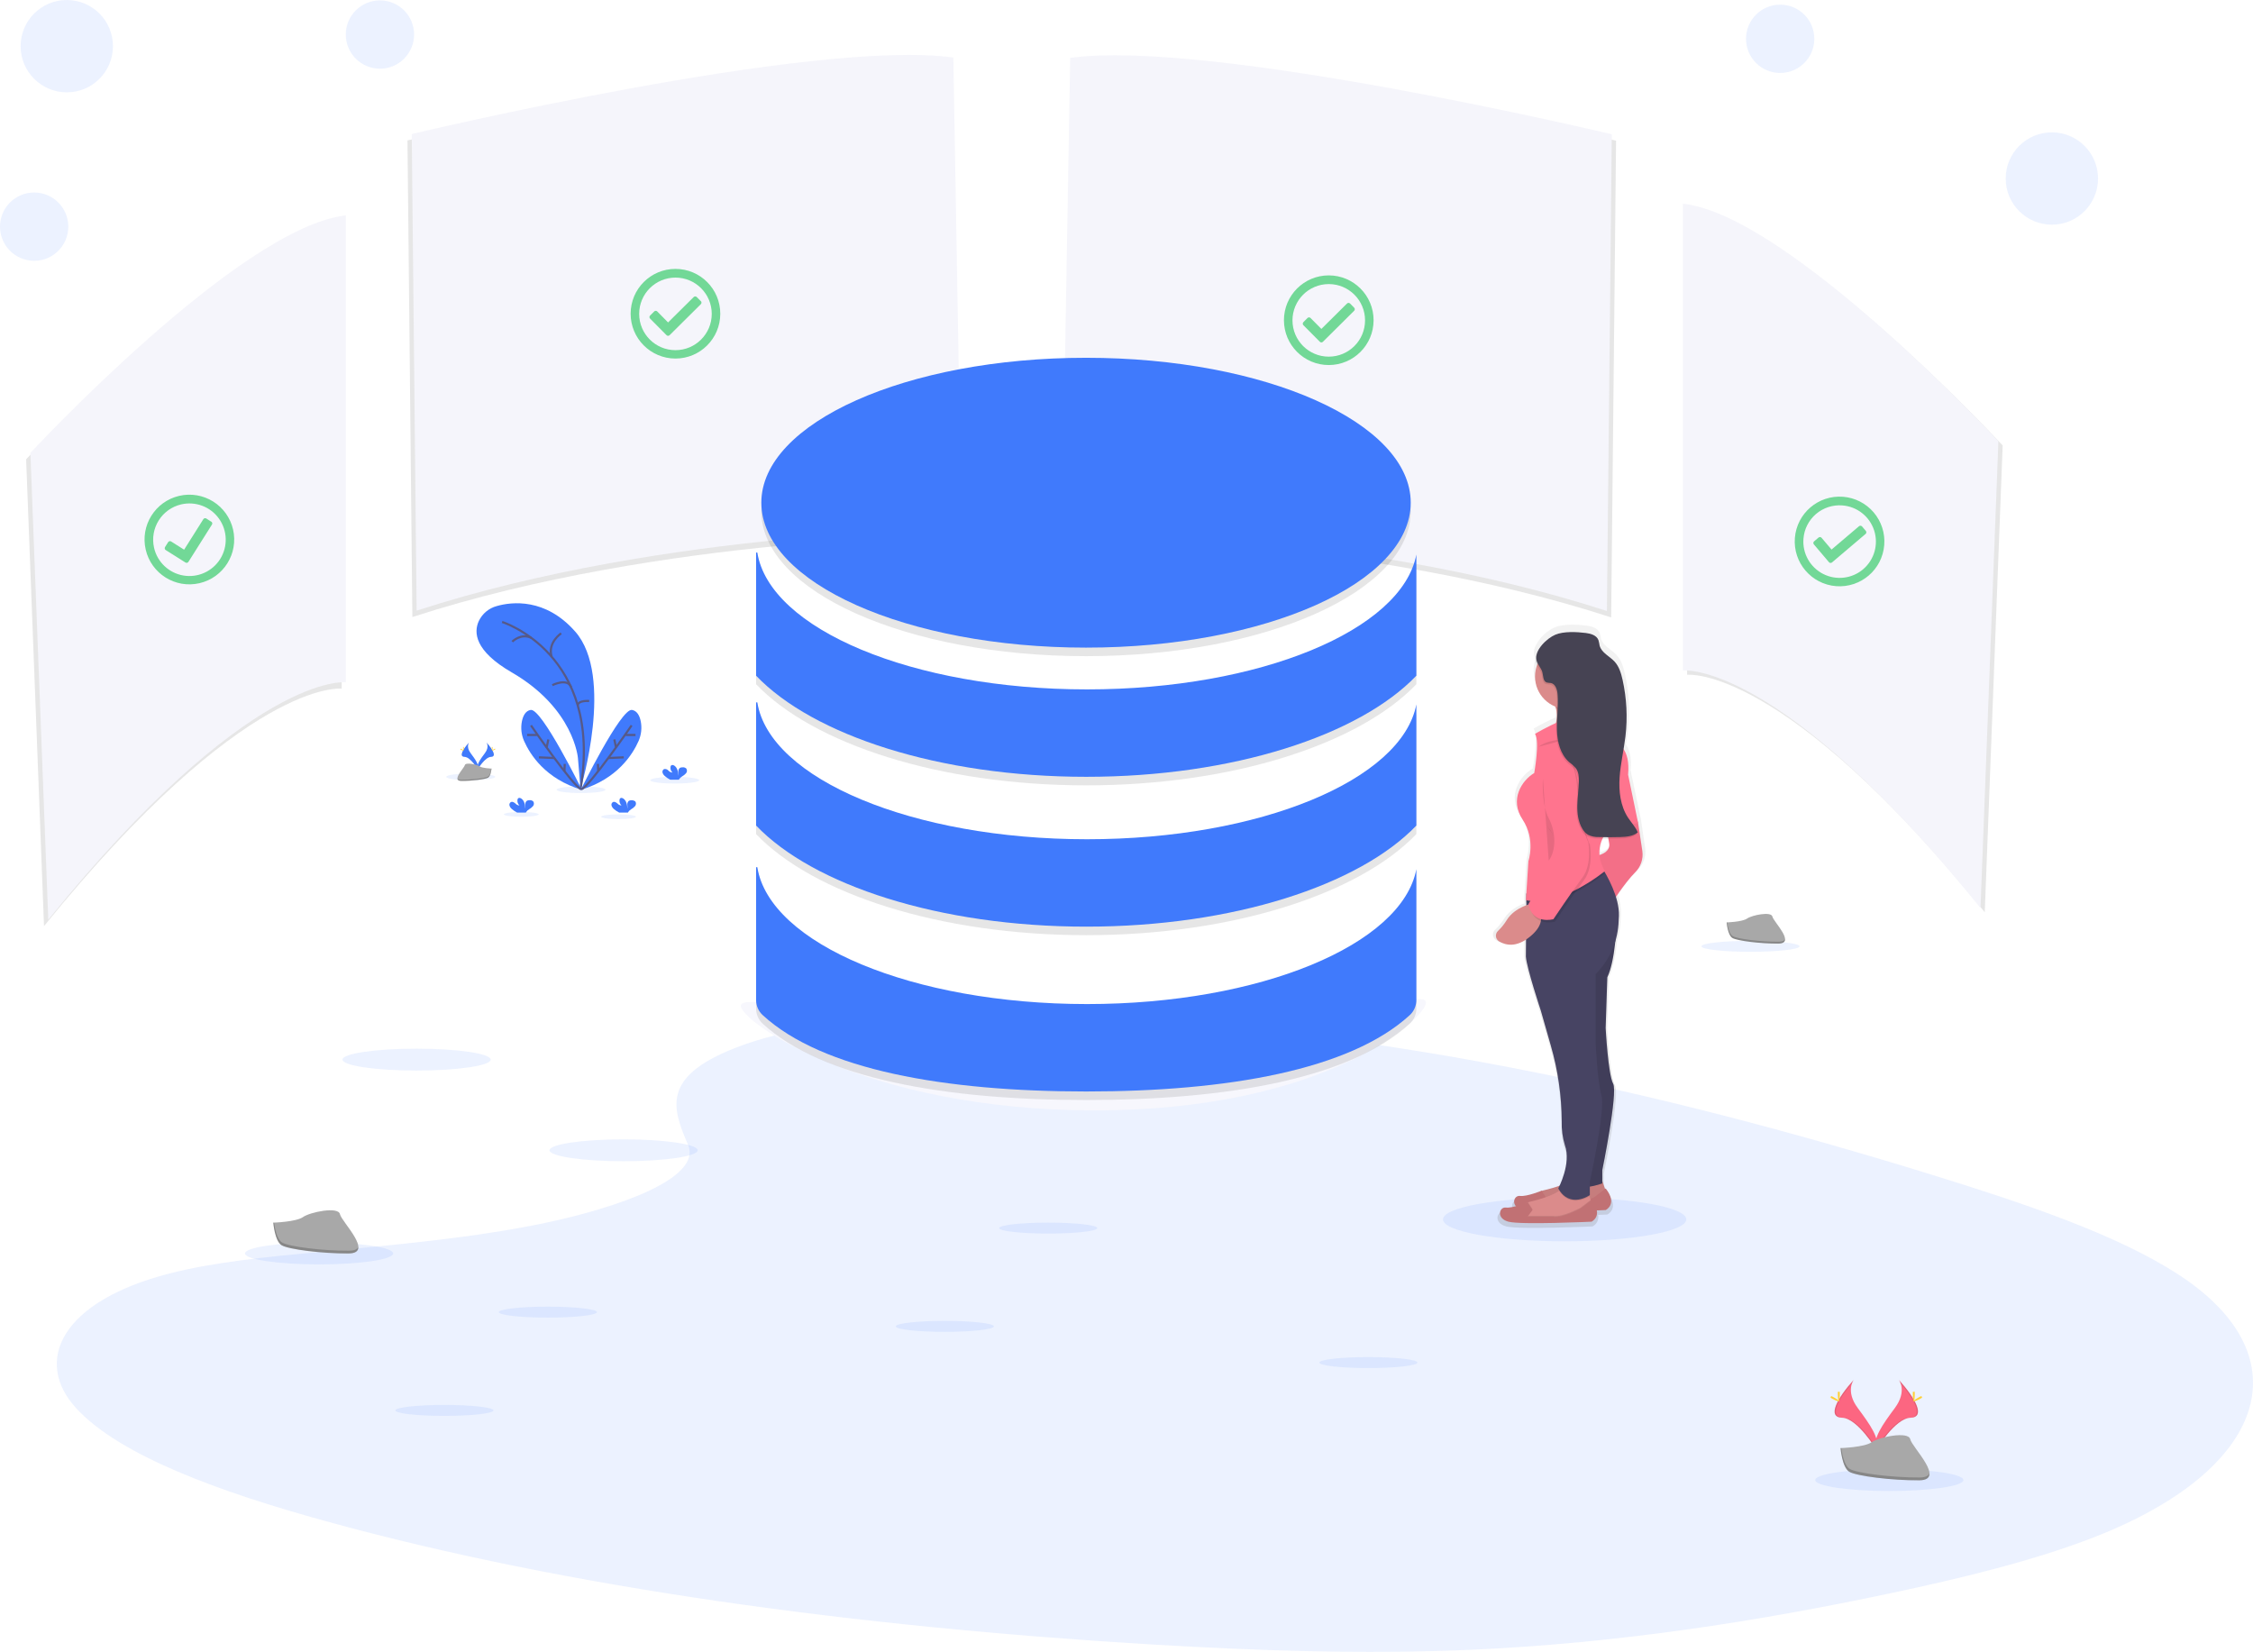
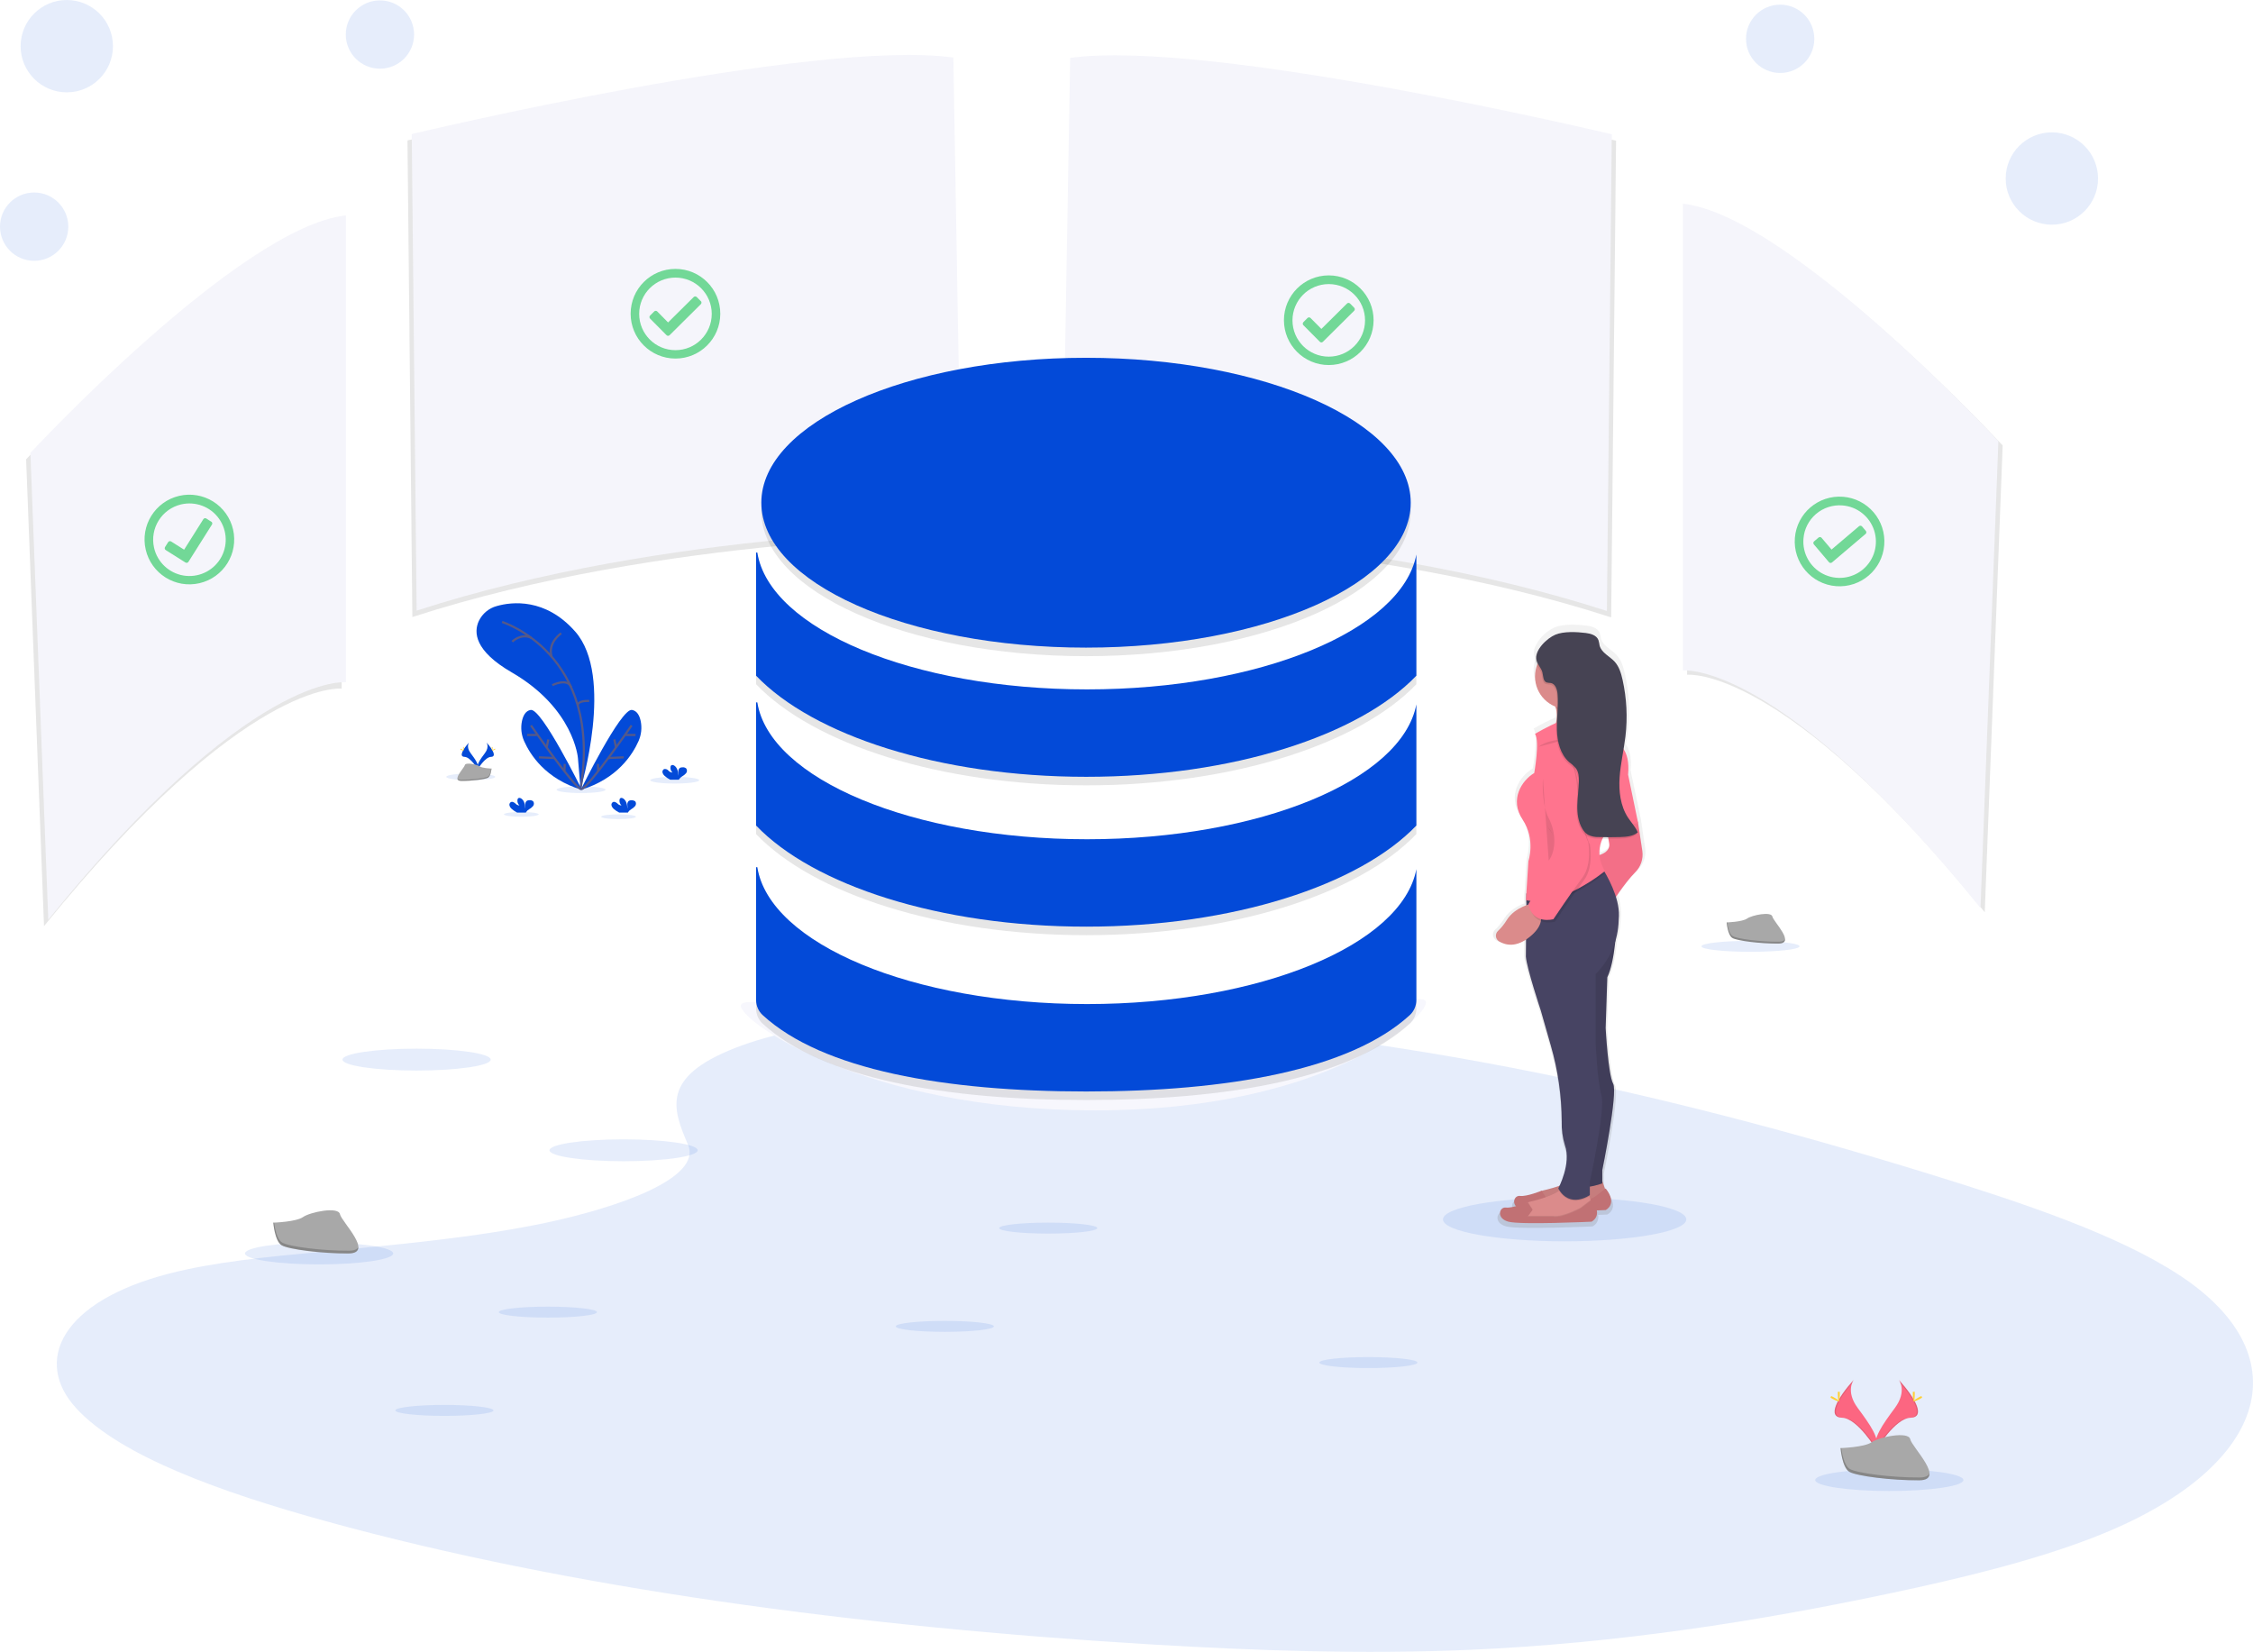
<svg xmlns="http://www.w3.org/2000/svg" id="0b9b7173-8d17-4004-875f-329f7c0a9383" data-name="Layer 1" width="1055.52" height="773.82" viewBox="0 0 1055.52 773.82">
  <defs>
    <linearGradient id="214c5cce-d3ab-4a80-8eba-ba3719b3e789" x1="1958.6" y1="638.33" x2="1958.6" y2="355.69" gradientTransform="matrix(-1, 0, 0, 1, 2766, 0)" gradientUnits="userSpaceOnUse">
      <stop offset="0" stop-color="gray" stop-opacity="0.25" />
      <stop offset="0.54" stop-color="gray" stop-opacity="0.12" />
      <stop offset="1" stop-color="gray" stop-opacity="0.1" />
    </linearGradient>
  </defs>
-   <path d="M416.53,554.07c34.91-13.73,89.71-16.53,139.59-15.43,156.68,3.43,298.11,36.8,420.44,74.55,44.29,13.67,87.89,28.4,116.64,47.22,58.52,38.31,41.16,91.38-40.21,122.94-27.69,10.74-61.25,19-95.71,26.26C896,822.59,829.92,833,760.38,836c-49.58,2.11-99.78.39-149.07-2.56C473.58,825.17,338.4,807,225.09,775.77c-49.7-13.67-96.54-30.67-117-52.8s-7.38-50.15,43.37-63.25c21-5.41,46.08-7.86,70.65-10.15,36.16-3.38,72.9-6.72,105.53-13.59,33.71-7.1,73.62-20.83,66.95-36.54C387.4,582.58,381.66,567.78,416.53,554.07Z" transform="translate(-72.24 -63.09)" fill="#407afc" opacity="0.1" />
+   <path d="M416.53,554.07c34.91-13.73,89.71-16.53,139.59-15.43,156.68,3.43,298.11,36.8,420.44,74.55,44.29,13.67,87.89,28.4,116.64,47.22,58.52,38.31,41.16,91.38-40.21,122.94-27.69,10.74-61.25,19-95.71,26.26C896,822.59,829.92,833,760.38,836c-49.58,2.11-99.78.39-149.07-2.56C473.58,825.17,338.4,807,225.09,775.77c-49.7-13.67-96.54-30.67-117-52.8s-7.38-50.15,43.37-63.25c21-5.41,46.08-7.86,70.65-10.15,36.16-3.38,72.9-6.72,105.53-13.59,33.71-7.1,73.62-20.83,66.95-36.54C387.4,582.58,381.66,567.78,416.53,554.07Z" transform="translate(-72.24 -63.09)" fill="#034ad8" opacity="0.1" />
  <path d="M575.62,93.22l-3.81,221s137.92,0,255.26,38.1L829.36,129S641.15,84.08,575.62,93.22Z" transform="translate(-72.24 -63.09)" opacity="0.1" />
  <path d="M573.62,90.22l-3.81,221s137.92,0,255.26,38.1L827.36,126S639.15,81.08,573.62,90.22Z" transform="translate(-72.24 -63.09)" fill="#f5f5fb" />
  <path d="M516.88,93.05l3.81,221s-137.92,0-255.26,38.1l-2.29-223.26S451.35,83.91,516.88,93.05Z" transform="translate(-72.24 -63.09)" opacity="0.1" />
  <path d="M518.88,90.05l3.81,221s-137.92,0-255.26,38.1l-2.29-223.26S453.35,80.91,518.88,90.05Z" transform="translate(-72.24 -63.09)" fill="#f5f5fb" />
  <path d="M862.65,160.51V379.2s45-5.33,139.44,111.25l8.39-218.69S912.18,165.85,862.65,160.51Z" transform="translate(-72.24 -63.09)" opacity="0.1" />
  <path d="M860.65,158.51V377.2s45-5.33,139.44,111.25l8.39-218.69S910.18,163.85,860.65,158.51Z" transform="translate(-72.24 -63.09)" fill="#f5f5fb" />
  <path d="M232.3,167V385.7s-45-5.33-139.44,111.25L84.48,278.26S182.77,172.35,232.3,167Z" transform="translate(-72.24 -63.09)" opacity="0.1" />
  <path d="M234.3,164V382.7s-45-5.33-139.44,111.25L86.48,275.26S184.77,169.35,234.3,164Z" transform="translate(-72.24 -63.09)" fill="#f5f5fb" />
  <path d="M740.3,532.77c0,7.45-47.31,50.5-155,50.5s-166-41.55-166-49,60.31,11,168,11S740.3,525.31,740.3,532.77Z" transform="translate(-72.24 -63.09)" fill="#f7f7fd" />
-   <ellipse cx="316.11" cy="365.5" rx="11.46" ry="1.57" fill="#407afc" opacity="0.1" />
-   <ellipse cx="272.22" cy="369.95" rx="11.46" ry="1.57" fill="#407afc" opacity="0.1" />
-   <ellipse cx="220.54" cy="363.93" rx="11.46" ry="1.57" fill="#407afc" opacity="0.1" />
-   <ellipse cx="289.79" cy="382.62" rx="8.14" ry="1.12" fill="#407afc" opacity="0.1" />
-   <ellipse cx="244.24" cy="381.5" rx="8.14" ry="1.12" fill="#407afc" opacity="0.1" />
-   <path d="M344.22,432.69s16.06-52.67-2.52-73.76C327.8,343.15,312,345,305,347a13.06,13.06,0,0,0-8.43,7c-2.47,5.33-2,14,15.42,24.08,29.19,16.9,31,40.09,31,40.09Z" transform="translate(-72.24 -63.09)" fill="#407afc" />
+   <ellipse cx="316.11" cy="365.5" rx="11.46" ry="1.57" fill="#034ad8" opacity="0.1" />
+   <ellipse cx="272.22" cy="369.95" rx="11.46" ry="1.57" fill="#034ad8" opacity="0.1" />
+   <ellipse cx="220.54" cy="363.93" rx="11.46" ry="1.57" fill="#034ad8" opacity="0.1" />
+   <ellipse cx="289.79" cy="382.62" rx="8.14" ry="1.12" fill="#034ad8" opacity="0.1" />
+   <ellipse cx="244.24" cy="381.5" rx="8.14" ry="1.12" fill="#034ad8" opacity="0.1" />
+   <path d="M344.22,432.69s16.06-52.67-2.52-73.76C327.8,343.15,312,345,305,347a13.06,13.06,0,0,0-8.43,7c-2.47,5.33-2,14,15.42,24.08,29.19,16.9,31,40.09,31,40.09Z" transform="translate(-72.24 -63.09)" fill="#034ad8" />
  <path d="M307.48,354.46s47.36,14.81,36.74,78.23" transform="translate(-72.24 -63.09)" fill="none" stroke="#565987" stroke-miterlimit="10" />
  <path d="M335.14,359.77s-6.52,4.39-4.45,11" transform="translate(-72.24 -63.09)" fill="none" stroke="#565987" stroke-miterlimit="10" />
  <path d="M312.23,363.68s4-4.06,8.83-1.82" transform="translate(-72.24 -63.09)" fill="none" stroke="#565987" stroke-miterlimit="10" />
  <path d="M331,384.07s7-3.55,8.81.9" transform="translate(-72.24 -63.09)" fill="none" stroke="#565987" stroke-miterlimit="10" />
  <path d="M348.27,391.48s-5.26-.42-5.35,2.09" transform="translate(-72.24 -63.09)" fill="none" stroke="#565987" stroke-miterlimit="10" />
-   <path d="M344.87,433.11s-18.82-38.28-24-37.44c-2.45.4-3.58,2.81-4.1,5.24a15.4,15.4,0,0,0,1,9.32C320.48,416.35,327.65,428,344.87,433.11Z" transform="translate(-72.24 -63.09)" fill="#407afc" />
+   <path d="M344.87,433.11s-18.82-38.28-24-37.44c-2.45.4-3.58,2.81-4.1,5.24a15.4,15.4,0,0,0,1,9.32C320.48,416.35,327.65,428,344.87,433.11Z" transform="translate(-72.24 -63.09)" fill="#034ad8" />
  <path d="M321,402.93s19.75,28.64,23.57,29.9" transform="translate(-72.24 -63.09)" fill="none" stroke="#565987" stroke-miterlimit="10" />
  <line x1="246.97" y1="344.31" x2="251.58" y2="344.31" fill="none" stroke="#565987" stroke-miterlimit="10" />
  <line x1="252.49" y1="354.79" x2="259.71" y2="355.1" fill="none" stroke="#565987" stroke-miterlimit="10" />
  <line x1="256.89" y1="346.41" x2="256.1" y2="350.17" fill="none" stroke="#565987" stroke-miterlimit="10" />
  <line x1="264.57" y1="357.86" x2="264.43" y2="361.28" fill="none" stroke="#565987" stroke-miterlimit="10" />
-   <path d="M344.31,433.11s18.81-38.28,24-37.44c2.46.4,3.59,2.81,4.1,5.24a15.47,15.47,0,0,1-1,9.32C368.7,416.35,361.53,428,344.31,433.11Z" transform="translate(-72.24 -63.09)" fill="#407afc" />
+   <path d="M344.31,433.11s18.81-38.28,24-37.44c2.46.4,3.59,2.81,4.1,5.24a15.47,15.47,0,0,1-1,9.32C368.7,416.35,361.53,428,344.31,433.11Z" transform="translate(-72.24 -63.09)" fill="#034ad8" />
  <path d="M368.15,402.93s-19.75,28.64-23.56,29.9" transform="translate(-72.24 -63.09)" fill="none" stroke="#565987" stroke-miterlimit="10" />
  <line x1="297.73" y1="344.31" x2="293.12" y2="344.31" fill="none" stroke="#565987" stroke-miterlimit="10" />
  <line x1="292.21" y1="354.79" x2="284.98" y2="355.1" fill="none" stroke="#565987" stroke-miterlimit="10" />
  <line x1="287.81" y1="346.41" x2="288.6" y2="350.17" fill="none" stroke="#565987" stroke-miterlimit="10" />
  <line x1="280.13" y1="357.86" x2="280.27" y2="361.28" fill="none" stroke="#565987" stroke-miterlimit="10" />
-   <path d="M312,442.05a3.26,3.26,0,0,1-1.07-1.62,1.42,1.42,0,0,1,.75-1.64c.68-.27,1.42.21,2,.69a2.64,2.64,0,0,0,1.92.93,2.94,2.94,0,0,1-.91-2.74,1.26,1.26,0,0,1,.26-.56c.38-.41,1.07-.23,1.53.09,1.45,1,1.85,3,1.86,4.77a8.56,8.56,0,0,0,0-2,2,2,0,0,1,.74-1.74,2.26,2.26,0,0,1,1.12-.27,2.34,2.34,0,0,1,1.83.52,1.84,1.84,0,0,1-.07,2.25,7.15,7.15,0,0,1-1.89,1.51,4.07,4.07,0,0,0-1.35,1.29.94.94,0,0,0-.1.23h-4.1A11.9,11.9,0,0,1,312,442.05Z" transform="translate(-72.24 -63.09)" fill="#407afc" />
-   <path d="M383.7,426.63a3.24,3.24,0,0,1-1.07-1.61,1.43,1.43,0,0,1,.75-1.65,2.1,2.1,0,0,1,2,.7,2.59,2.59,0,0,0,1.92.92,2.93,2.93,0,0,1-.91-2.74,1.12,1.12,0,0,1,.26-.55c.38-.41,1.07-.24,1.53.08,1.45,1,1.85,3,1.86,4.78a8.64,8.64,0,0,0,0-2,2,2,0,0,1,.74-1.74,2.15,2.15,0,0,1,1.12-.26,2.3,2.3,0,0,1,1.83.52,1.82,1.82,0,0,1-.07,2.24,7.15,7.15,0,0,1-1.89,1.51,4.17,4.17,0,0,0-1.35,1.29.94.94,0,0,0-.1.23h-4.1A11.54,11.54,0,0,1,383.7,426.63Z" transform="translate(-72.24 -63.09)" fill="#407afc" />
-   <path d="M359.8,442.05a3.26,3.26,0,0,1-1.07-1.62,1.43,1.43,0,0,1,.75-1.64c.69-.27,1.42.21,2,.69a2.65,2.65,0,0,0,1.92.93,2.93,2.93,0,0,1-.9-2.74,1.14,1.14,0,0,1,.25-.56c.38-.41,1.07-.23,1.53.09,1.45,1,1.86,3,1.87,4.77a9.17,9.17,0,0,0,0-2,2,2,0,0,1,.74-1.74,3,3,0,0,1,2.95.25,1.82,1.82,0,0,1-.07,2.25,7,7,0,0,1-1.89,1.51,4.26,4.26,0,0,0-1.35,1.29,1.6,1.6,0,0,0-.1.23h-4.09A11.71,11.71,0,0,1,359.8,442.05Z" transform="translate(-72.24 -63.09)" fill="#407afc" />
-   <path d="M292,410.89s-1.53,2,.71,5,4.1,5.59,3.35,7.48c0,0-3.39-5.63-6.14-5.71S289,414.27,292,410.89Z" transform="translate(-72.24 -63.09)" fill="#407afc" />
+   <path d="M312,442.05a3.26,3.26,0,0,1-1.07-1.62,1.42,1.42,0,0,1,.75-1.64c.68-.27,1.42.21,2,.69a2.64,2.64,0,0,0,1.92.93,2.94,2.94,0,0,1-.91-2.74,1.26,1.26,0,0,1,.26-.56c.38-.41,1.07-.23,1.53.09,1.45,1,1.85,3,1.86,4.77a8.56,8.56,0,0,0,0-2,2,2,0,0,1,.74-1.74,2.26,2.26,0,0,1,1.12-.27,2.34,2.34,0,0,1,1.83.52,1.84,1.84,0,0,1-.07,2.25,7.15,7.15,0,0,1-1.89,1.51,4.07,4.07,0,0,0-1.35,1.29.94.94,0,0,0-.1.23h-4.1A11.9,11.9,0,0,1,312,442.05Z" transform="translate(-72.24 -63.09)" fill="#034ad8" />
+   <path d="M383.7,426.63a3.24,3.24,0,0,1-1.07-1.61,1.43,1.43,0,0,1,.75-1.65,2.1,2.1,0,0,1,2,.7,2.59,2.59,0,0,0,1.92.92,2.93,2.93,0,0,1-.91-2.74,1.12,1.12,0,0,1,.26-.55c.38-.41,1.07-.24,1.53.08,1.45,1,1.85,3,1.86,4.78a8.64,8.64,0,0,0,0-2,2,2,0,0,1,.74-1.74,2.15,2.15,0,0,1,1.12-.26,2.3,2.3,0,0,1,1.83.52,1.82,1.82,0,0,1-.07,2.24,7.15,7.15,0,0,1-1.89,1.51,4.17,4.17,0,0,0-1.35,1.29.94.94,0,0,0-.1.23h-4.1A11.54,11.54,0,0,1,383.7,426.63Z" transform="translate(-72.24 -63.09)" fill="#034ad8" />
+   <path d="M359.8,442.05a3.26,3.26,0,0,1-1.07-1.62,1.43,1.43,0,0,1,.75-1.64c.69-.27,1.42.21,2,.69a2.65,2.65,0,0,0,1.92.93,2.93,2.93,0,0,1-.9-2.74,1.14,1.14,0,0,1,.25-.56c.38-.41,1.07-.23,1.53.09,1.45,1,1.86,3,1.87,4.77a9.17,9.17,0,0,0,0-2,2,2,0,0,1,.74-1.74,3,3,0,0,1,2.95.25,1.82,1.82,0,0,1-.07,2.25,7,7,0,0,1-1.89,1.51,4.26,4.26,0,0,0-1.35,1.29,1.6,1.6,0,0,0-.1.23h-4.09A11.71,11.71,0,0,1,359.8,442.05Z" transform="translate(-72.24 -63.09)" fill="#034ad8" />
+   <path d="M292,410.89s-1.53,2,.71,5,4.1,5.59,3.35,7.48c0,0-3.39-5.63-6.14-5.71S289,414.27,292,410.89Z" transform="translate(-72.24 -63.09)" fill="#034ad8" />
  <path d="M292,410.89a2.36,2.36,0,0,0-.31.63c-2.69,3.15-4.12,6.1-1.54,6.17,2.41.07,5.3,4.38,6,5.46a1.83,1.83,0,0,1-.08.25s-3.39-5.63-6.14-5.71S289,414.27,292,410.89Z" transform="translate(-72.24 -63.09)" opacity="0.1" />
  <path d="M289.18,413.44c0,.71.08,1.28.18,1.28s.17-.57.17-1.28-.09-.37-.19-.37S289.18,412.74,289.18,413.44Z" transform="translate(-72.24 -63.09)" fill="#ffd037" />
  <path d="M288.2,414.29c.62.34,1.16.54,1.21.45s-.42-.43-1-.76-.38-.1-.42,0S287.58,414,288.2,414.29Z" transform="translate(-72.24 -63.09)" fill="#ffd037" />
-   <path d="M300.14,410.89s1.54,2-.71,5-4.09,5.59-3.34,7.48c0,0,3.38-5.63,6.14-5.71S303.17,414.27,300.14,410.89Z" transform="translate(-72.24 -63.09)" fill="#407afc" />
+   <path d="M300.14,410.89s1.54,2-.71,5-4.09,5.59-3.34,7.48c0,0,3.38-5.63,6.14-5.71S303.17,414.27,300.14,410.89Z" transform="translate(-72.24 -63.09)" fill="#034ad8" />
  <path d="M300.14,410.89a2.36,2.36,0,0,1,.31.63c2.69,3.15,4.12,6.1,1.54,6.17-2.41.07-5.29,4.38-6,5.46a1.83,1.83,0,0,0,.08.25s3.38-5.63,6.14-5.71S303.17,414.27,300.14,410.89Z" transform="translate(-72.24 -63.09)" opacity="0.1" />
  <path d="M303,413.44c0,.71-.07,1.28-.17,1.28s-.18-.57-.18-1.28.1-.37.2-.37S303,412.74,303,413.44Z" transform="translate(-72.24 -63.09)" fill="#ffd037" />
  <path d="M304,414.29c-.62.34-1.16.54-1.2.45s.41-.43,1-.76.38-.1.43,0S304.59,414,304,414.29Z" transform="translate(-72.24 -63.09)" fill="#ffd037" />
  <path d="M302.51,423.14s-4.3-.13-5.59-1.05-6.6-2-6.92-.55-6.45,7.35-1.61,7.39,11.26-.76,12.55-1.54S302.51,423.14,302.51,423.14Z" transform="translate(-72.24 -63.09)" fill="#a8a8a8" />
  <path d="M288.31,428.41c4.84,0,11.26-.75,12.55-1.54,1-.6,1.37-2.75,1.5-3.74h.15s-.28,3.46-1.57,4.25-7.7,1.58-12.55,1.54c-1.39,0-1.88-.51-1.85-1.25C286.73,428.13,287.27,428.4,288.31,428.41Z" transform="translate(-72.24 -63.09)" opacity="0.2" />
-   <ellipse cx="195.17" cy="496.39" rx="34.72" ry="5.13" fill="#407afc" opacity="0.1" />
-   <ellipse cx="292.15" cy="538.87" rx="34.72" ry="5.13" fill="#407afc" opacity="0.1" />
-   <ellipse cx="149.49" cy="587.2" rx="34.72" ry="5.13" fill="#407afc" opacity="0.1" />
-   <ellipse cx="885.14" cy="693.36" rx="34.72" ry="5.13" fill="#407afc" opacity="0.1" />
-   <ellipse cx="491.09" cy="575.32" rx="22.99" ry="2.57" fill="#407afc" opacity="0.1" />
-   <ellipse cx="820.09" cy="443.32" rx="22.99" ry="2.57" fill="#407afc" opacity="0.1" />
-   <ellipse cx="641.08" cy="638.32" rx="22.99" ry="2.57" fill="#407afc" opacity="0.1" />
-   <ellipse cx="442.64" cy="621.36" rx="22.99" ry="2.57" fill="#407afc" opacity="0.1" />
-   <ellipse cx="256.67" cy="614.69" rx="22.99" ry="2.57" fill="#407afc" opacity="0.1" />
-   <ellipse cx="208.21" cy="660.73" rx="22.99" ry="2.57" fill="#407afc" opacity="0.1" />
+   <ellipse cx="195.17" cy="496.39" rx="34.72" ry="5.13" fill="#034ad8" opacity="0.1" />
+   <ellipse cx="292.15" cy="538.87" rx="34.72" ry="5.13" fill="#034ad8" opacity="0.1" />
+   <ellipse cx="149.49" cy="587.2" rx="34.72" ry="5.13" fill="#034ad8" opacity="0.1" />
+   <ellipse cx="885.14" cy="693.36" rx="34.72" ry="5.13" fill="#034ad8" opacity="0.1" />
+   <ellipse cx="491.09" cy="575.32" rx="22.99" ry="2.57" fill="#034ad8" opacity="0.1" />
+   <ellipse cx="820.09" cy="443.32" rx="22.99" ry="2.57" fill="#034ad8" opacity="0.1" />
+   <ellipse cx="641.08" cy="638.32" rx="22.99" ry="2.57" fill="#034ad8" opacity="0.1" />
+   <ellipse cx="442.64" cy="621.36" rx="22.99" ry="2.57" fill="#034ad8" opacity="0.1" />
+   <ellipse cx="256.67" cy="614.69" rx="22.99" ry="2.57" fill="#034ad8" opacity="0.1" />
+   <ellipse cx="208.21" cy="660.73" rx="22.99" ry="2.57" fill="#034ad8" opacity="0.1" />
  <g opacity="0.1">
    <ellipse cx="508.8" cy="239.5" rx="152.12" ry="67.89" />
    <path d="M735.8,326.86c-6.73,35.4-73.23,63.19-154.29,63.19-81.77,0-148.73-28.28-154.47-64.11h-.57v57.69C453.21,411.57,512.41,431,581.13,431s127.92-19.43,154.67-47.37Z" transform="translate(-72.24 -63.09)" />
    <path d="M735.8,397.06c-6.73,35.39-73.23,63.19-154.29,63.19-81.77,0-148.73-28.28-154.47-64.12h-.57v57.7c26.74,27.94,85.94,47.36,154.66,47.36s127.92-19.42,154.67-47.36Z" transform="translate(-72.24 -63.09)" />
    <path d="M735.8,474.27c-6.73,35.4-73.23,63.19-154.29,63.19-81.77,0-148.73-28.27-154.47-64.11h-.57v62.22a9.59,9.59,0,0,0,3.08,7.06c28,25.71,85.39,35.78,151.58,35.78s123.55-10.07,151.59-35.78a9.59,9.59,0,0,0,3.08-7.06Z" transform="translate(-72.24 -63.09)" />
  </g>
-   <ellipse cx="508.8" cy="235.5" rx="152.12" ry="67.89" fill="#407afc" />
-   <path d="M735.8,322.86c-6.73,35.4-73.23,63.19-154.29,63.19-81.77,0-148.73-28.28-154.47-64.11h-.57v57.69C453.21,407.57,512.41,427,581.13,427s127.92-19.43,154.67-47.37Z" transform="translate(-72.24 -63.09)" fill="#407afc" />
-   <path d="M735.8,393.06c-6.73,35.39-73.23,63.19-154.29,63.19-81.77,0-148.73-28.28-154.47-64.12h-.57v57.7c26.74,27.94,85.94,47.36,154.66,47.36s127.92-19.42,154.67-47.36Z" transform="translate(-72.24 -63.09)" fill="#407afc" />
-   <path d="M735.8,470.27c-6.73,35.4-73.23,63.19-154.29,63.19-81.77,0-148.73-28.27-154.47-64.11h-.57v62.22a9.59,9.59,0,0,0,3.08,7.06c28,25.71,85.39,35.78,151.58,35.78s123.55-10.07,151.59-35.78a9.59,9.59,0,0,0,3.08-7.06Z" transform="translate(-72.24 -63.09)" fill="#407afc" />
-   <ellipse cx="733.03" cy="571.25" rx="57" ry="10.26" fill="#407afc" opacity="0.1" />
+   <ellipse cx="508.8" cy="235.5" rx="152.12" ry="67.89" fill="#034ad8" />
+   <path d="M735.8,322.86c-6.73,35.4-73.23,63.19-154.29,63.19-81.77,0-148.73-28.28-154.47-64.11h-.57v57.69C453.21,407.57,512.41,427,581.13,427s127.92-19.43,154.67-47.37Z" transform="translate(-72.24 -63.09)" fill="#034ad8" />
+   <path d="M735.8,393.06c-6.73,35.39-73.23,63.19-154.29,63.19-81.77,0-148.73-28.28-154.47-64.12h-.57v57.7c26.74,27.94,85.94,47.36,154.66,47.36s127.92-19.42,154.67-47.36Z" transform="translate(-72.24 -63.09)" fill="#034ad8" />
+   <path d="M735.8,470.27c-6.73,35.4-73.23,63.19-154.29,63.19-81.77,0-148.73-28.27-154.47-64.11h-.57v62.22a9.59,9.59,0,0,0,3.08,7.06c28,25.71,85.39,35.78,151.58,35.78s123.55-10.07,151.59-35.78a9.59,9.59,0,0,0,3.08-7.06Z" transform="translate(-72.24 -63.09)" fill="#034ad8" />
+   <ellipse cx="733.03" cy="571.25" rx="57" ry="10.26" fill="#034ad8" opacity="0.1" />
  <path d="M773.27,503.61c2.88,1.7,7.4,2.81,13.09-.85l-.05,8.11c.4,5.56,7.28,25.83,7.28,25.83l4.85,16.67a130.07,130.07,0,0,1,5.33,36.28c0,4.06.38,8.26,1.55,11.42,2.59,7-1,16-2.57,19.32a80.1,80.1,0,0,1-8,2.25,5.83,5.83,0,0,0-.71.22l0-.05s-7.28,2.89-10.52,2.49c-2.41-.29-3.92,2.72-2,4.93a14.88,14.88,0,0,1-4.84.64c-3.24-.4-4.86,5.16,1.21,6.75s40.46,0,40.46,0a4.87,4.87,0,0,0,2.58-5.38l4.3-.18s6.07-2.78,0-10.33l-.33.24-1.29-3.82V613s7.69-37,5.26-41.33S825.15,545,825.15,545L826,520.8c2.19-4.52,3.31-11.62,3.88-17.17a36,36,0,0,0,1.55-8.14c.1-1.31.18-2.67.23-4.09a27.27,27.27,0,0,0-1.48-9.16,92.06,92.06,0,0,1,9.17-11.5A11.82,11.82,0,0,0,843,460.41l-2-13.51-4.86-23c.61-6.39-.72-10.07-2.2-12.15.35-2.07.68-4.13.93-6.21a79.6,79.6,0,0,0-1.42-27c-.7-3.08-1.66-6.25-3.83-8.59-2.45-2.66-6.43-4.27-7.35-7.74a20.66,20.66,0,0,0-.56-2.62c-.89-2.27-3.69-3.1-6.15-3.4-4.38-.53-10.71-.93-14.92.79A18.09,18.09,0,0,0,792,365a6.89,6.89,0,0,0-1,4.95,6.6,6.6,0,0,0,.69,1.7,15.39,15.39,0,0,0,8.94,19.7c.1.31.19.61.26.9a15.41,15.41,0,0,1,.4,2.17c-.08,1.4-.17,2.81-.23,4.22l-.15.57a105.13,105.13,0,0,0-10.17,5.18c2.42,3.58-.41,18.68-.41,18.68-6.07,3.57-12.13,12.71-5.66,22.25s2.83,19.86,2.83,19.86l-1,15.54h0v0l-.2,3.11h.07l-.07,1.18.17,0v1.27c-2.84,1.05-7,3.15-9.47,7.05a24.94,24.94,0,0,1-4.23,5.19A3.12,3.12,0,0,0,773.27,503.61Zm48.85-41.28a14.77,14.77,0,0,1,1.44-7.82l2.86,0a18.57,18.57,0,0,0,.35,1.88C827.59,459.94,824.31,461.61,822.12,462.33Z" transform="translate(-72.24 -63.09)" fill="url(#214c5cce-d3ab-4a80-8eba-ba3719b3e789)" />
  <path d="M822.92,616.33l1.56,4.67-5.06,5.06L802.68,630l-12.07-1.17.78-4.28h0a5.17,5.17,0,0,1,3.83-3.78c5-1.16,14.42-3.82,16.41-7.51Z" transform="translate(-72.24 -63.09)" fill="#db8b8b" />
  <path d="M822.92,616.33l1.56,4.67-5.06,5.06L802.68,630l-12.07-1.17.78-4.28h0a5.17,5.17,0,0,1,3.83-3.78c5-1.16,14.42-3.82,16.41-7.51Z" transform="translate(-72.24 -63.09)" opacity="0.1" />
  <path d="M794.5,627.62l2.34-3.11-2.34-3.61s-7,2.83-10.12,2.44-4.67,5.06,1.17,6.62,38.93,0,38.93,0,5.84-2.73,0-10.13l-5.06,3.9s-8.57,4.67-12.85,3.89Z" transform="translate(-72.24 -63.09)" fill="#c17174" />
  <path d="M784,634.24l12.07,1.17,16.74-3.9,5.06-5.06-.41-1.23-.58-1.74-.57-1.7L805,618.67a7,7,0,0,1-2.29,2.29c-3.67,2.51-10.25,4.32-14.12,5.22a3.82,3.82,0,0,0-.48.15,5,5,0,0,0-2,1.21,5.1,5.1,0,0,0-1.38,2.42Z" transform="translate(-72.24 -63.09)" fill="#db8b8b" />
  <path d="M784,634.24l12.07,1.17,16.74-3.9,5.06-5.06-.41-1.23-4.65,3.57s-8.57,4.67-12.85,3.89H787.88l2.34-3.11-2.1-3.24a5,5,0,0,0-2,1.21,5.1,5.1,0,0,0-1.38,2.42Z" transform="translate(-72.24 -63.09)" opacity="0.1" />
  <path d="M787.88,633.07l2.34-3.11-2.34-3.61s-7,2.83-10.12,2.44-4.67,5.06,1.17,6.62,38.93,0,38.93,0,5.84-2.73,0-10.12l-5.06,3.89s-8.57,4.67-12.85,3.89Z" transform="translate(-72.24 -63.09)" fill="#c17174" />
  <path d="M797.61,407.27s18.69,2,16-5.84a13.91,13.91,0,0,1-.58-6.88,18.94,18.94,0,0,1,3.3-7.91l-17.52,2.72a21.86,21.86,0,0,1,2.38,5.63C803.24,403.25,797.61,407.27,797.61,407.27Z" transform="translate(-72.24 -63.09)" fill="#db8b8b" />
  <path d="M829.54,496s-.39,16.74-4.28,24.92l-.78,23.75s1.16,21.8,3.5,26.08-5.06,40.49-5.06,40.49v6.23s-12.46,4.67-16-.78l3.5-46.33-1.56-64.23Z" transform="translate(-72.24 -63.09)" fill="#474463" />
  <path d="M829.54,496s-.39,16.74-4.28,24.92l-.78,23.75s1.16,21.8,3.5,26.08-5.06,40.49-5.06,40.49v6.23s-12.46,4.67-16-.78l3.5-46.33-1.56-64.23Z" transform="translate(-72.24 -63.09)" opacity="0.1" />
  <path d="M837.32,442.31l2.34,6.23,2,13.23a11.75,11.75,0,0,1-3.51,10.13c-4.67,4.67-10.9,14.4-10.9,14.4l-7.39-22.19s7.39-1.17,6.22-6.23-.77-14.4-.77-14.4Z" transform="translate(-72.24 -63.09)" fill="#ff748e" />
  <path d="M837.41,442.22l2.33,6.23,2,13.24a11.7,11.7,0,0,1-3.5,10.12c-4.68,4.67-10.9,14.41-10.9,14.41L819.89,464s7.4-1.17,6.23-6.23-.78-14.41-.78-14.41Z" transform="translate(-72.24 -63.09)" opacity="0.05" />
  <path d="M802.72,621c5,7.86,12.77,3.4,14.15,2.52l-.57-1.7L805,618.67A7,7,0,0,1,802.72,621Z" transform="translate(-72.24 -63.09)" opacity="0.1" />
  <path d="M787.1,511.22c.39,5.45,7,25.3,7,25.3l4.67,16.34a130.39,130.39,0,0,1,5.13,35.54,34.71,34.71,0,0,0,1.49,11.19c3.12,8.57-3.11,20.24-3.11,20.24,5.45,9.74,14.79,3.12,14.79,3.12v-6.23s7.4-33.87,5.45-40.49-2.72-24.52-2.72-24.52V519.39a36.67,36.67,0,0,0,10.68-23.24c.09-1.28.17-2.62.22-4,.31-8.78-5.7-19.08-8-22.75-.56-.89-.92-1.39-.92-1.39l-34.37,13.64-.08,0V483l0,2.94Z" transform="translate(-72.24 -63.09)" fill="#474463" />
  <path d="M798.78,389.36a21.86,21.86,0,0,1,2.38,5.63,15.22,15.22,0,0,0,11.84-.44,18.94,18.94,0,0,1,3.3-7.91Z" transform="translate(-72.24 -63.09)" opacity="0.1" />
  <circle cx="734.33" cy="316.93" r="15.18" fill="#db8b8b" />
  <path d="M787.1,485.91l.17,0c16.32,3.36,36.82-13.65,36.82-13.65a20.31,20.31,0,0,1-1.42-2.9c-.56-.89-.92-1.39-.92-1.39l-34.37,13.64-.09,1.36Z" transform="translate(-72.24 -63.09)" opacity="0.1" />
  <path d="M791.39,406.88s21.8-13.24,28.8-7.79l9.74,12.46S836.16,413.5,835,426l4.67,22.58-14,3.5s-8.17,7.79-1.55,19.08c0,0-20.64,17.13-37,13.62l1.17-18.29s3.5-10.13-2.72-19.47-.39-18.3,5.45-21.8C791,425.18,793.72,410.38,791.39,406.88Z" transform="translate(-72.24 -63.09)" fill="#ff748e" />
  <path d="M790.22,486.3s-8.18,1.56-12.07,7.79a24.3,24.3,0,0,1-4.08,5.09,3.08,3.08,0,0,0,.49,4.92c3.09,1.86,8.12,3,14.49-2.23C800,492.92,790.22,486.3,790.22,486.3Z" transform="translate(-72.24 -63.09)" fill="#db8b8b" />
  <path d="M802.29,414.28s7.78-.78,9.73,19.46,5.06,24.92,5.06,24.92,1.95,10.51-2.73,16.74-13.62,19.47-13.62,19.47-9.73,2.72-11.68-7l12.07-22.58s1.94-7.79-2.73-13.24S790.22,410.38,802.29,414.28Z" transform="translate(-72.24 -63.09)" opacity="0.1" />
  <path d="M801.51,413.11s7.78-.78,9.73,19.47,5.06,24.91,5.06,24.91,2,10.51-2.72,16.74S800,493.7,800,493.7s-9.73,2.72-11.68-7l12.07-22.58s1.95-7.79-2.73-13.24S789.44,409.22,801.51,413.11Z" transform="translate(-72.24 -63.09)" fill="#ff748e" />
  <path d="M795.08,427.71s-.77,12.07,2.73,18.69,3.5,15.18,0,19.85" transform="translate(-72.24 -63.09)" opacity="0.1" />
  <path d="M793.14,412.91s3.11-3.11,12.07-3.5,12.84-3.11,12.84-3.11" transform="translate(-72.24 -63.09)" opacity="0.1" />
  <path d="M814.79,360.4c2.37.29,5.07,1.1,5.92,3.32a22.14,22.14,0,0,1,.55,2.57c.88,3.4,4.71,5,7.07,7.58,2.08,2.3,3,5.4,3.68,8.43a79.17,79.17,0,0,1,1.37,26.45c-.76,6.45-2.32,12.81-2.75,19.29s.36,13.31,3.9,18.76c1.53,2.34,3.54,4.4,4.62,7-2.23,1.81-5.31,2.07-8.19,2.17q-5,.17-10.05,0a10.67,10.67,0,0,1-5.1-1.07,7.86,7.86,0,0,1-2.68-2.87c-1.92-3.25-2.4-7.16-2.32-10.93s.68-7.52.75-11.3a9.82,9.82,0,0,0-1.31-5.92,19.07,19.07,0,0,0-3.26-3c-4.17-3.7-5.6-9.62-5.74-15.19s.78-11.14.31-16.69c-.18-2.17-1-4.78-3.13-5.2a11.38,11.38,0,0,1-2-.26c-1.71-.66-1.54-3.07-2-4.84-.55-2-2.25-3.53-2.73-5.53-1.12-4.71,4.88-10.34,8.81-12S810.58,359.88,814.79,360.4Z" transform="translate(-72.24 -63.09)" opacity="0.1" />
  <path d="M815.18,359.62c2.37.29,5.07,1.1,5.92,3.33a21.54,21.54,0,0,1,.55,2.56c.88,3.4,4.71,5,7.07,7.58,2.08,2.3,3,5.4,3.68,8.43A79.17,79.17,0,0,1,833.76,408c-.75,6.45-2.31,12.81-2.74,19.3s.36,13.3,3.9,18.75c1.53,2.35,3.54,4.4,4.62,7-2.23,1.82-5.31,2.07-8.19,2.17q-5,.16-10.05,0a10.66,10.66,0,0,1-5.1-1.06,7.89,7.89,0,0,1-2.68-2.88c-1.92-3.25-2.4-7.16-2.32-10.93s.68-7.52.75-11.29c0-2.06-.12-4.24-1.31-5.92a18.73,18.73,0,0,0-3.26-3c-4.17-3.7-5.6-9.62-5.74-15.19s.78-11.14.31-16.69c-.18-2.17-1-4.78-3.13-5.2a11.38,11.38,0,0,1-2-.26c-1.71-.66-1.54-3.07-2-4.84-.55-2-2.25-3.52-2.73-5.53-1.12-4.71,4.88-10.34,8.81-12S811,359.1,815.18,359.62Z" transform="translate(-72.24 -63.09)" fill="#464353" />
  <path d="M200.28,635.86s10.72-.33,13.94-2.63,16.48-5.05,17.28-1.36,16.1,18.34,4,18.44-28.1-1.89-31.33-3.85S200.28,635.86,200.28,635.86Z" transform="translate(-72.24 -63.09)" fill="#a8a8a8" />
  <path d="M235.72,649c-12.09.1-28.1-1.88-31.32-3.84-2.45-1.5-3.43-6.86-3.76-9.34l-.36,0s.68,8.64,3.9,10.6,19.23,3.94,31.33,3.85c3.49,0,4.69-1.27,4.63-3.11C239.65,648.31,238.32,649,235.72,649Z" transform="translate(-72.24 -63.09)" opacity="0.2" />
  <path d="M881.17,495.21s7.35-.23,9.57-1.81,11.31-3.46,11.86-.93,11.06,12.59,2.75,12.66-19.29-1.3-21.5-2.64S881.17,495.21,881.17,495.21Z" transform="translate(-72.24 -63.09)" fill="#a8a8a8" />
  <path d="M905.5,504.25c-8.3.06-19.29-1.3-21.5-2.64-1.69-1-2.36-4.71-2.58-6.41h-.25s.47,5.93,2.68,7.28,13.2,2.7,21.5,2.64c2.4,0,3.23-.87,3.18-2.14C908.2,503.76,907.29,504.23,905.5,504.25Z" transform="translate(-72.24 -63.09)" opacity="0.2" />
-   <circle cx="31.29" cy="21.63" r="21.63" fill="#407afc" opacity="0.1" />
-   <circle cx="961.29" cy="83.63" r="21.63" fill="#407afc" opacity="0.1" />
-   <circle cx="16" cy="106.18" r="16" fill="#407afc" opacity="0.1" />
-   <circle cx="178" cy="16.18" r="16" fill="#407afc" opacity="0.1" />
-   <circle cx="834" cy="18.18" r="16" fill="#407afc" opacity="0.1" />
+   <circle cx="31.29" cy="21.63" r="21.63" fill="#034ad8" opacity="0.1" />
+   <circle cx="961.29" cy="83.63" r="21.63" fill="#034ad8" opacity="0.1" />
+   <circle cx="16" cy="106.18" r="16" fill="#034ad8" opacity="0.1" />
+   <circle cx="178" cy="16.18" r="16" fill="#034ad8" opacity="0.1" />
+   <circle cx="834" cy="18.18" r="16" fill="#034ad8" opacity="0.1" />
  <path d="M961.86,709.49s4,5.24-1.85,13.15-10.68,14.58-8.73,19.51c0,0,8.83-14.68,16-14.89S969.76,718.33,961.86,709.49Z" transform="translate(-72.24 -63.09)" fill="#fc6681" />
  <path d="M961.86,709.49a6.42,6.42,0,0,1,.81,1.65c7,8.24,10.76,15.93,4,16.12-6.28.18-13.81,11.41-15.62,14.25a5.39,5.39,0,0,0,.22.64s8.83-14.68,16-14.89S969.76,718.33,961.86,709.49Z" transform="translate(-72.24 -63.09)" opacity="0.1" />
  <path d="M969.3,716.17c0,1.84-.21,3.34-.46,3.34s-.46-1.5-.46-3.34.26-1,.51-1S969.3,714.32,969.3,716.17Z" transform="translate(-72.24 -63.09)" fill="#ffd037" />
  <path d="M971.86,718.37c-1.62.88-3,1.41-3.16,1.19s1.1-1.12,2.71-2,1-.24,1.11,0S973.48,717.49,971.86,718.37Z" transform="translate(-72.24 -63.09)" fill="#ffd037" />
  <path d="M940.7,709.49s-4,5.24,1.85,13.15,10.68,14.58,8.73,19.51c0,0-8.84-14.68-16-14.89S932.79,718.33,940.7,709.49Z" transform="translate(-72.24 -63.09)" fill="#fc6681" />
  <path d="M940.7,709.49a6.61,6.61,0,0,0-.82,1.65c-7,8.24-10.75,15.93-4,16.12,6.28.18,13.82,11.41,15.62,14.25-.06.21-.13.43-.21.64,0,0-8.84-14.68-16-14.89S932.79,718.33,940.7,709.49Z" transform="translate(-72.24 -63.09)" opacity="0.1" />
  <path d="M933.25,716.17c0,1.84.21,3.34.47,3.34s.46-1.5.46-3.34-.26-1-.52-1S933.25,714.32,933.25,716.17Z" transform="translate(-72.24 -63.09)" fill="#ffd037" />
  <path d="M930.7,718.37c1.62.88,3,1.41,3.15,1.19s-1.09-1.12-2.71-2-1-.24-1.1,0S929.08,717.49,930.7,718.37Z" transform="translate(-72.24 -63.09)" fill="#ffd037" />
  <path d="M934.53,741.47s11.2-.35,14.57-2.75,17.23-5.27,18.07-1.42,16.82,19.17,4.18,19.27-29.38-2-32.74-4S934.53,741.47,934.53,741.47Z" transform="translate(-72.24 -63.09)" fill="#a8a8a8" />
  <path d="M971.58,755.23c-12.65.1-29.38-2-32.75-4-2.56-1.56-3.59-7.17-3.93-9.76l-.37,0s.71,9,4.08,11.08,20.1,4.12,32.74,4c3.65,0,4.91-1.33,4.84-3.25C975.69,754.48,974.29,755.21,971.58,755.23Z" transform="translate(-72.24 -63.09)" opacity="0.2" />
  <path d="M388.69,189.06a21,21,0,1,0,21,21A21,21,0,0,0,388.69,189.06Zm0,4.07a17,17,0,1,1-17,17,17,17,0,0,1,17-17m11.89,11.05-1.91-1.93a1,1,0,0,0-1.44,0l-12,11.89L380.17,209a1,1,0,0,0-1.44,0l-1.92,1.91a1,1,0,0,0,0,1.44l7.7,7.76a1,1,0,0,0,1.44,0l14.63-14.52a1,1,0,0,0,0-1.44Z" transform="translate(-72.24 -63.09)" fill="#3acc6c" opacity="0.7" />
  <path d="M156.21,295.38a21,21,0,1,0,25.22,15.76A21,21,0,0,0,156.21,295.38Zm.92,4a17,17,0,1,1-12.71,20.34,17,17,0,0,1,12.71-20.34m14.07,8.1L168.9,306a1,1,0,0,0-1.4.32l-9,14.28-6.09-3.85a1,1,0,0,0-1.4.32l-1.45,2.3a1,1,0,0,0,.32,1.4l9.24,5.83a1,1,0,0,0,1.41-.32l11-17.43a1,1,0,0,0-.31-1.4Z" transform="translate(-72.24 -63.09)" fill="#3acc6c" opacity="0.7" />
  <path d="M694.76,192.1a21,21,0,1,0,21,21A21,21,0,0,0,694.76,192.1Zm0,4.07a17,17,0,1,1-17,17,17,17,0,0,1,17-17m11.89,11.05-1.91-1.93a1,1,0,0,0-1.44,0l-12,11.89-5.07-5.11a1,1,0,0,0-1.44,0L682.88,214a1,1,0,0,0,0,1.44l7.7,7.76a1,1,0,0,0,1.44,0l14.63-14.52a1,1,0,0,0,0-1.44Z" transform="translate(-72.24 -63.09)" fill="#3acc6c" opacity="0.7" />
  <path d="M935.69,295.81A21,21,0,1,0,955,318.4,21,21,0,0,0,935.69,295.81Zm-.32,4.05a17,17,0,1,1-18.22,15.6,16.95,16.95,0,0,1,18.22-15.6m11,11.94-1.76-2.07a1,1,0,0,0-1.43-.12l-12.87,10.93-4.66-5.49a1,1,0,0,0-1.44-.12l-2.07,1.76a1,1,0,0,0-.11,1.43l7.07,8.33a1,1,0,0,0,1.43.12l15.72-13.34a1,1,0,0,0,.12-1.43Z" transform="translate(-72.24 -63.09)" fill="#3acc6c" opacity="0.7" />
</svg>
